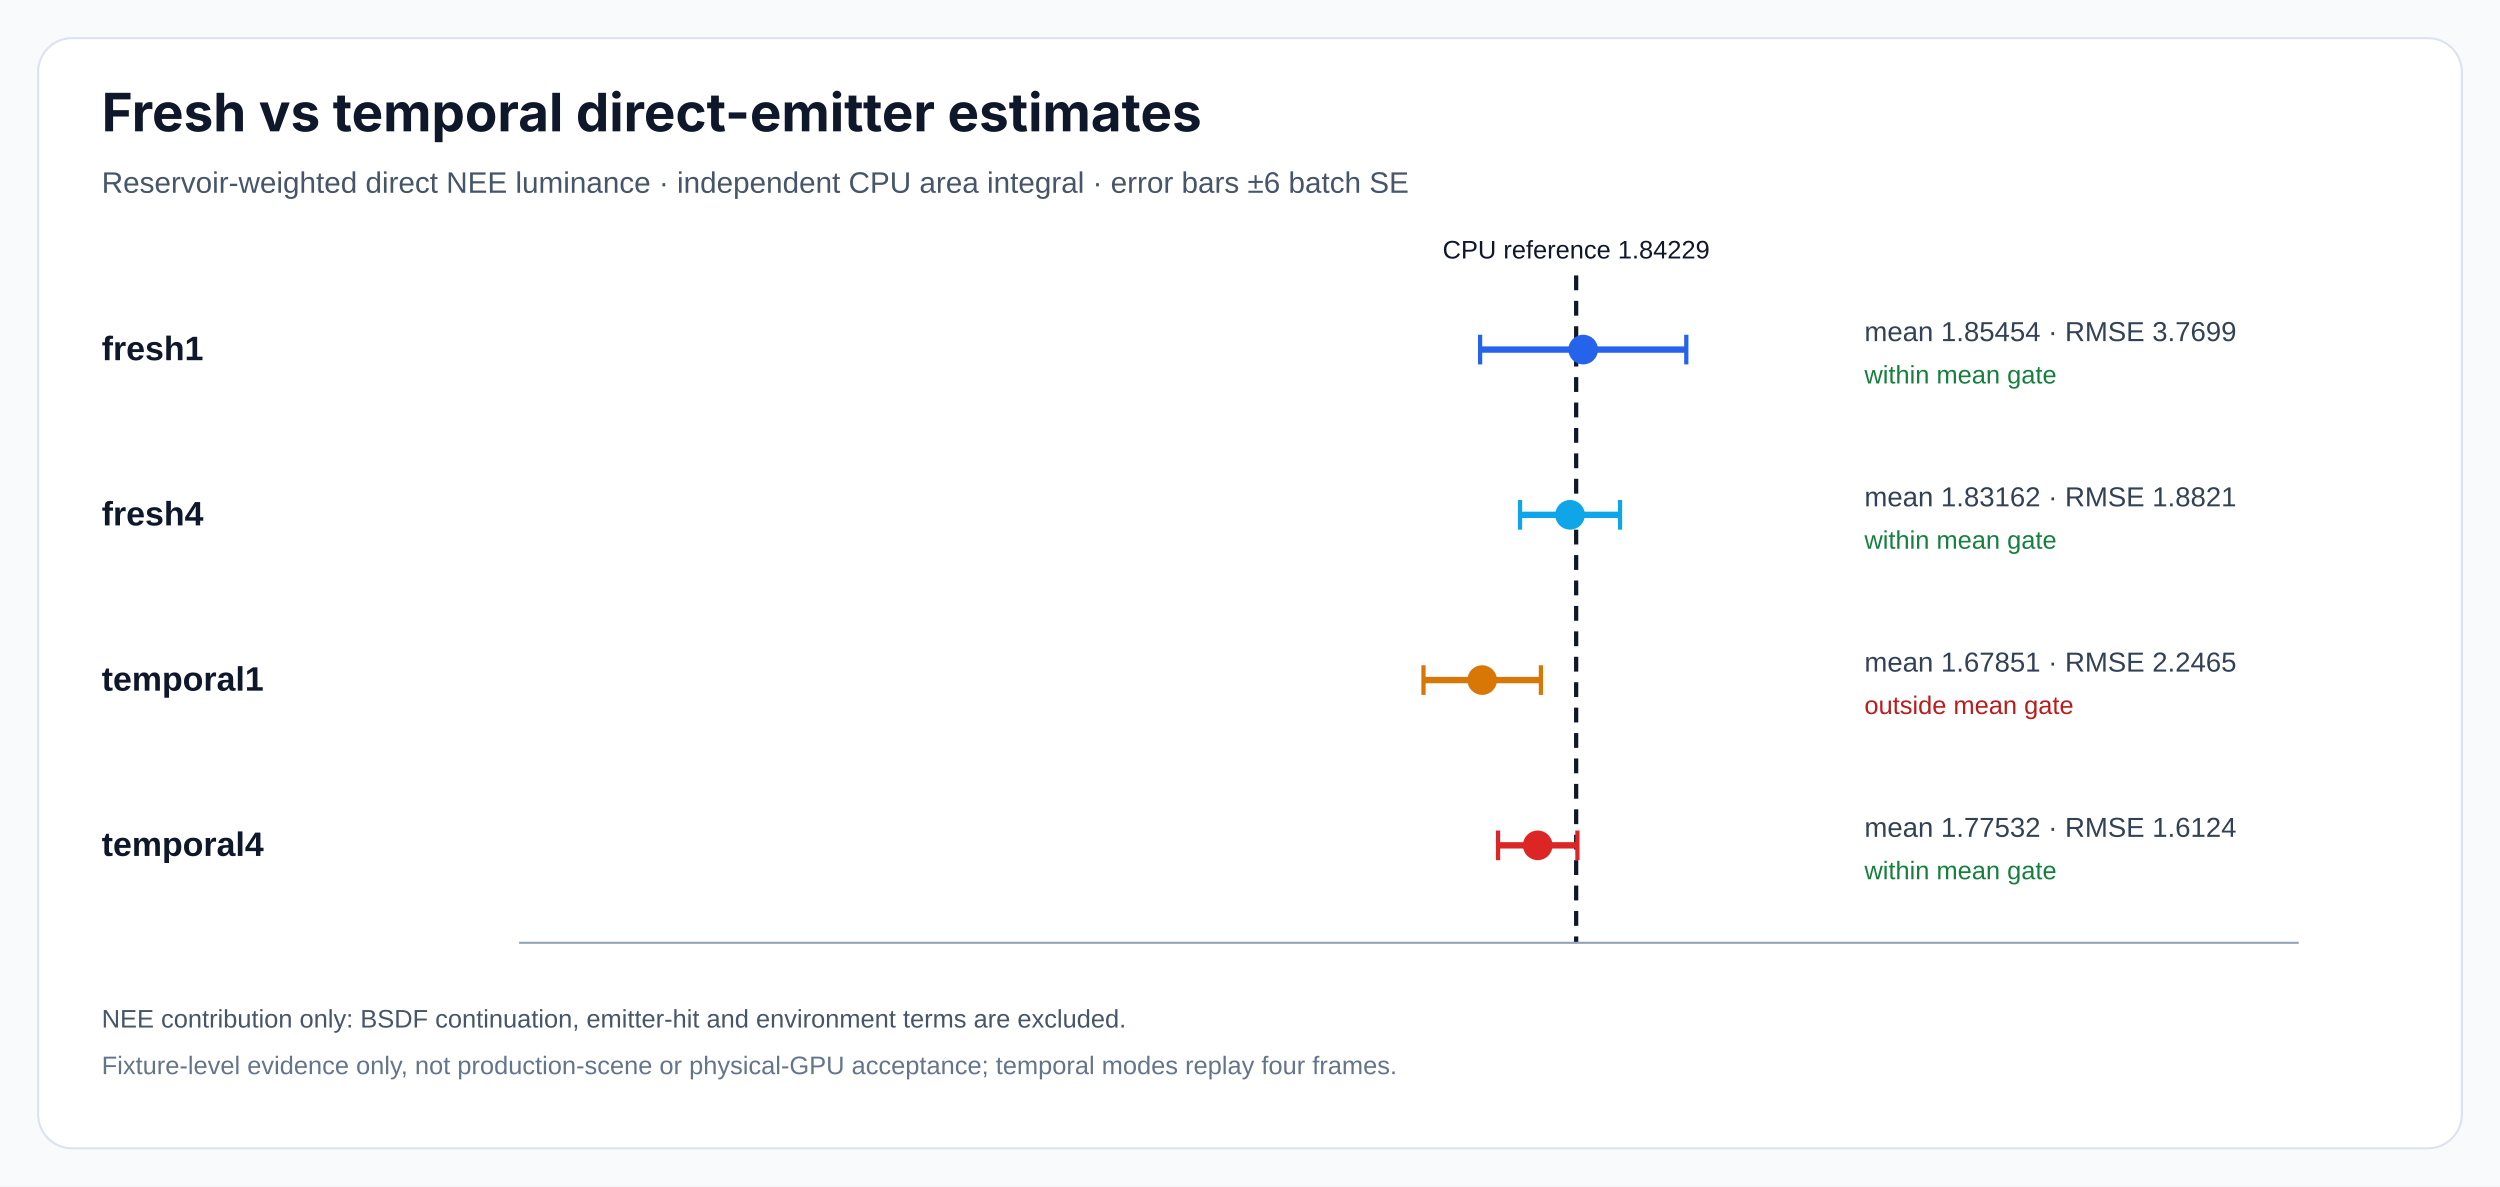
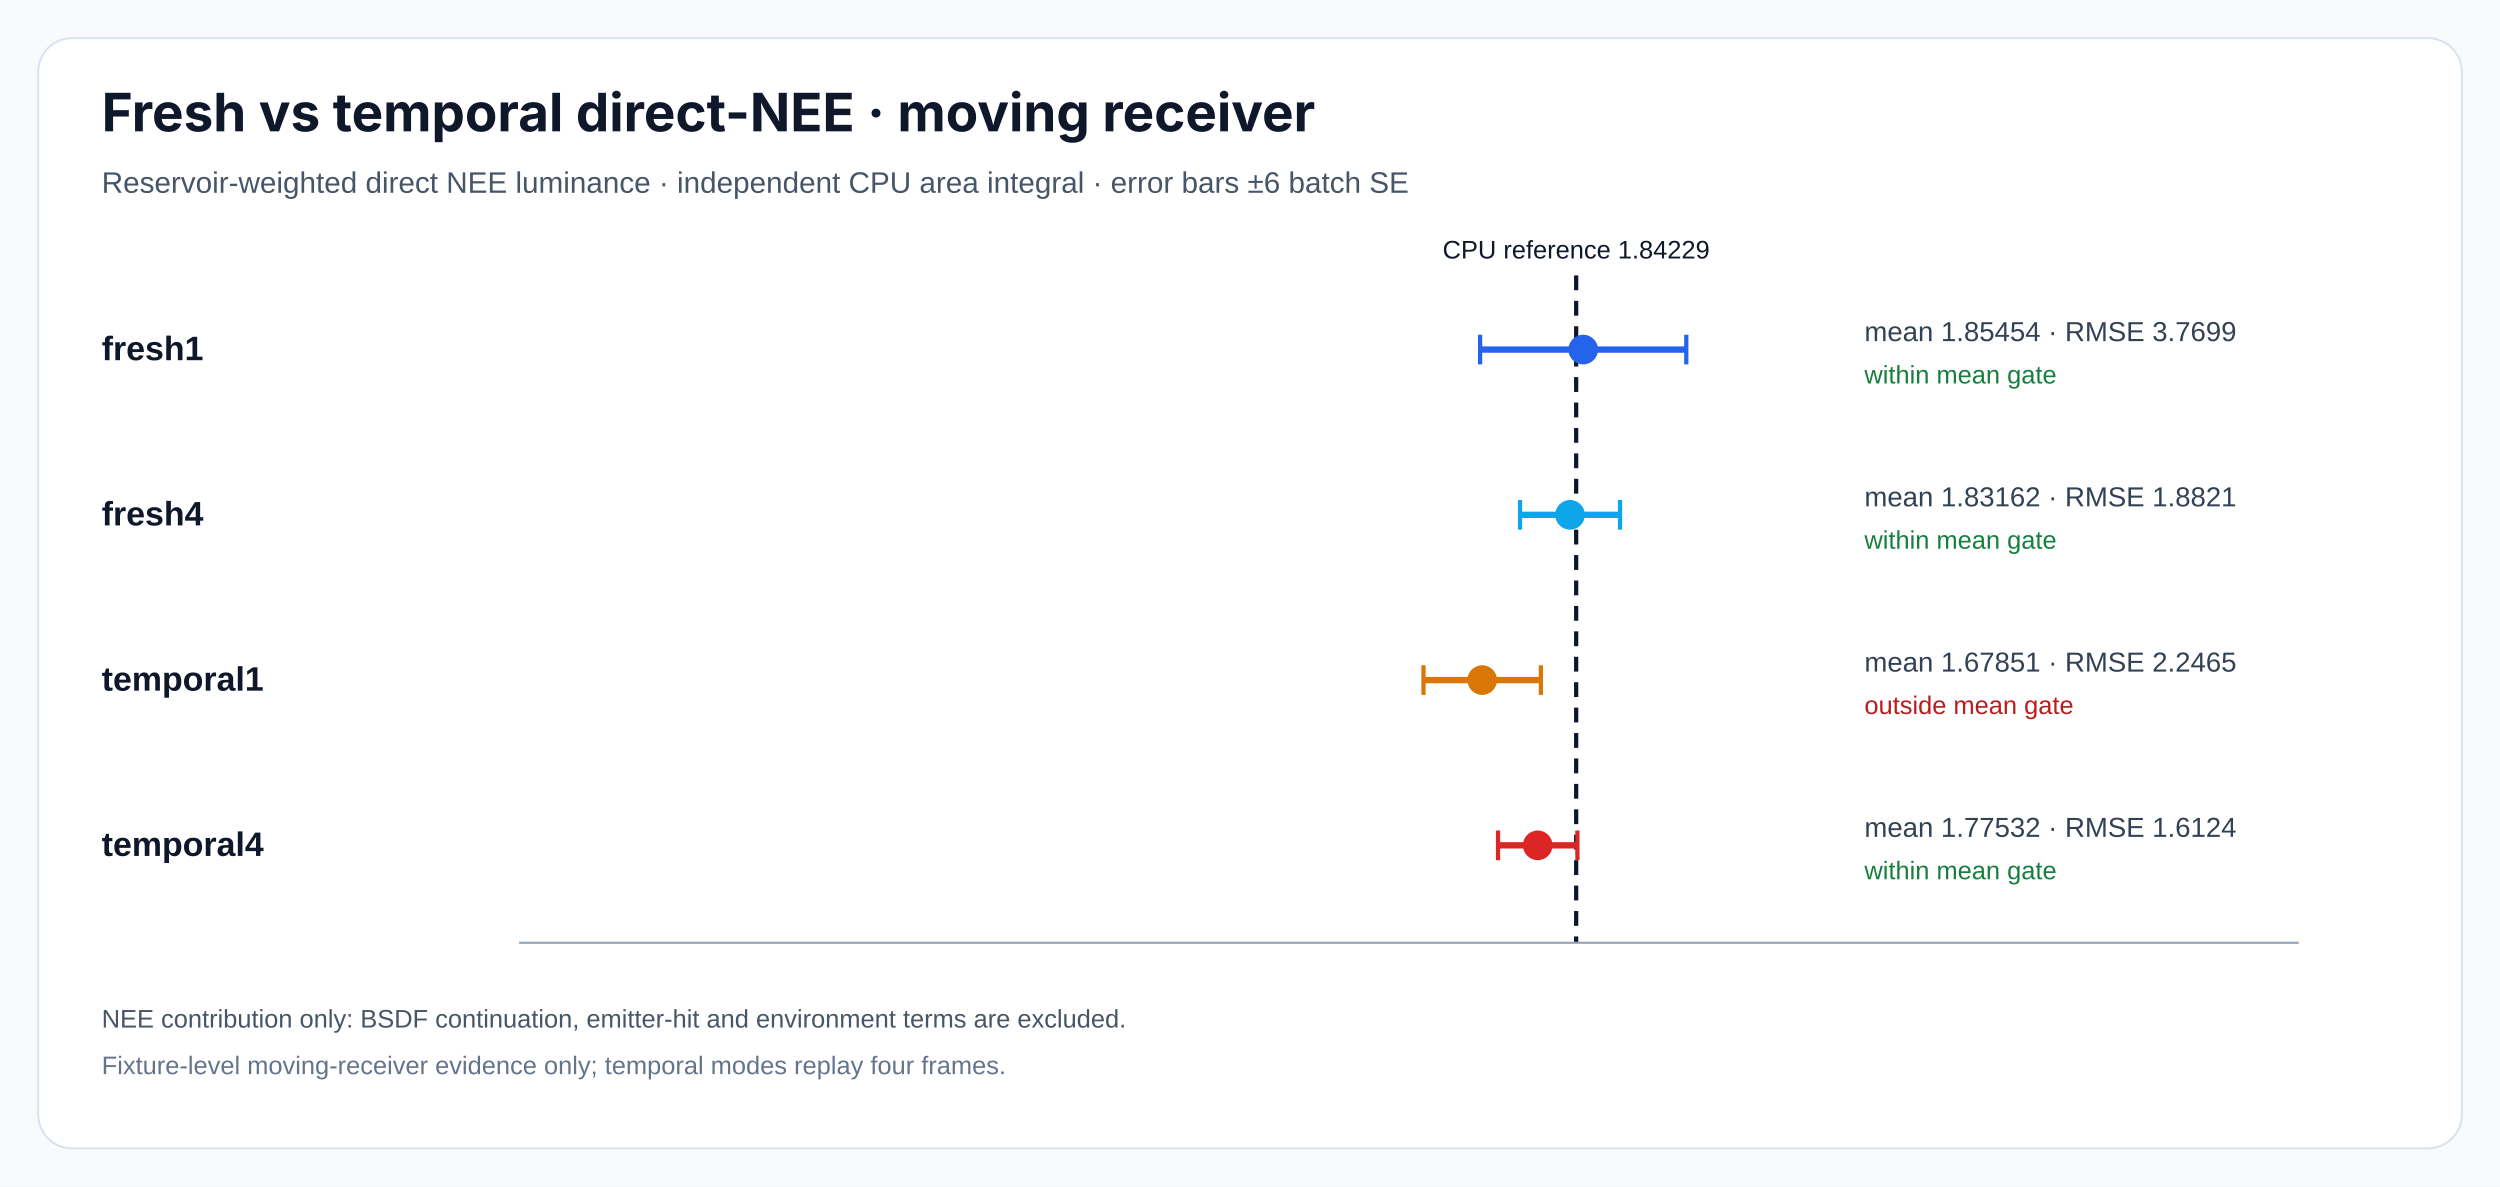
<svg xmlns="http://www.w3.org/2000/svg" width="1180" height="560" viewBox="0 0 1180 560">
  <rect width="100%" height="100%" fill="#f8fafc" />
  <rect x="18" y="18" width="1144" height="524" rx="16" fill="white" stroke="#dbe3ee" />
-   <text x="48" y="62" font-family="Inter,Segoe UI,Arial,sans-serif" font-size="25" font-weight="700" fill="#0f172a">Fresh vs temporal direct-emitter estimates</text>
+   <text x="48" y="62" font-family="Inter,Segoe UI,Arial,sans-serif" font-size="25" font-weight="700" fill="#0f172a">Fresh vs temporal direct-NEE · moving receiver</text>
  <text x="48" y="91" font-family="Arial,sans-serif" font-size="14" fill="#475569">Reservoir-weighted direct NEE luminance · independent CPU area integral · error bars ±6 batch SE</text>
  <line x1="743.95" y1="130" x2="743.95" y2="445" stroke="#0f172a" stroke-width="2" stroke-dasharray="7 5" />
  <text x="743.95" y="122" text-anchor="middle" font-family="Arial" font-size="12" fill="#0f172a">CPU reference 1.84229</text>
  <text x="48" y="170" font-family="Arial" font-size="16" font-weight="700" fill="#0f172a">fresh1</text>
  <line x1="698.61" y1="165" x2="795.93" y2="165" stroke="#2563eb" stroke-width="3" />
  <line x1="698.61" y1="158" x2="698.61" y2="172" stroke="#2563eb" stroke-width="2" />
  <line x1="795.93" y1="158" x2="795.93" y2="172" stroke="#2563eb" stroke-width="2" />
  <circle cx="747.27" cy="165" r="7" fill="#2563eb" />
  <text x="880" y="161" font-family="Arial" font-size="13" fill="#334155">mean 1.85454 · RMSE 3.7699</text>
  <text x="880" y="181" font-family="Arial" font-size="12" fill="#15803d">within mean gate</text>
  <text x="48" y="248" font-family="Arial" font-size="16" font-weight="700" fill="#0f172a">fresh4</text>
  <line x1="717.46" y1="243" x2="764.66" y2="243" stroke="#0ea5e9" stroke-width="3" />
  <line x1="717.46" y1="236" x2="717.46" y2="250" stroke="#0ea5e9" stroke-width="2" />
  <line x1="764.66" y1="236" x2="764.66" y2="250" stroke="#0ea5e9" stroke-width="2" />
  <circle cx="741.06" cy="243" r="7" fill="#0ea5e9" />
  <text x="880" y="239" font-family="Arial" font-size="13" fill="#334155">mean 1.83162 · RMSE 1.8821</text>
  <text x="880" y="259" font-family="Arial" font-size="12" fill="#15803d">within mean gate</text>
  <text x="48" y="326" font-family="Arial" font-size="16" font-weight="700" fill="#0f172a">temporal1</text>
  <line x1="671.89" y1="321" x2="727.30" y2="321" stroke="#d97706" stroke-width="3" />
  <line x1="671.89" y1="314" x2="671.89" y2="328" stroke="#d97706" stroke-width="2" />
  <line x1="727.30" y1="314" x2="727.30" y2="328" stroke="#d97706" stroke-width="2" />
  <circle cx="699.59" cy="321" r="7" fill="#d97706" />
  <text x="880" y="317" font-family="Arial" font-size="13" fill="#334155">mean 1.67851 · RMSE 2.2465</text>
  <text x="880" y="337" font-family="Arial" font-size="12" fill="#b91c1c">outside mean gate</text>
  <text x="48" y="404" font-family="Arial" font-size="16" font-weight="700" fill="#0f172a">temporal4</text>
  <line x1="707.08" y1="399" x2="744.54" y2="399" stroke="#dc2626" stroke-width="3" />
  <line x1="707.08" y1="392" x2="707.08" y2="406" stroke="#dc2626" stroke-width="2" />
  <line x1="744.54" y1="392" x2="744.54" y2="406" stroke="#dc2626" stroke-width="2" />
  <circle cx="725.81" cy="399" r="7" fill="#dc2626" />
  <text x="880" y="395" font-family="Arial" font-size="13" fill="#334155">mean 1.77532 · RMSE 1.6124</text>
  <text x="880" y="415" font-family="Arial" font-size="12" fill="#15803d">within mean gate</text>
  <line x1="245" y1="445" x2="1085" y2="445" stroke="#94a3b8" />
  <text x="48" y="485" font-family="Arial" font-size="12" fill="#475569">NEE contribution only: BSDF continuation, emitter-hit and environment terms are excluded.</text>
-   <text x="48" y="507" font-family="Arial" font-size="12" fill="#64748b">Fixture-level evidence only, not production-scene or physical-GPU acceptance; temporal modes replay four frames.</text>
+   <text x="48" y="507" font-family="Arial" font-size="12" fill="#64748b">Fixture-level moving-receiver evidence only; temporal modes replay four frames.</text>
</svg>
